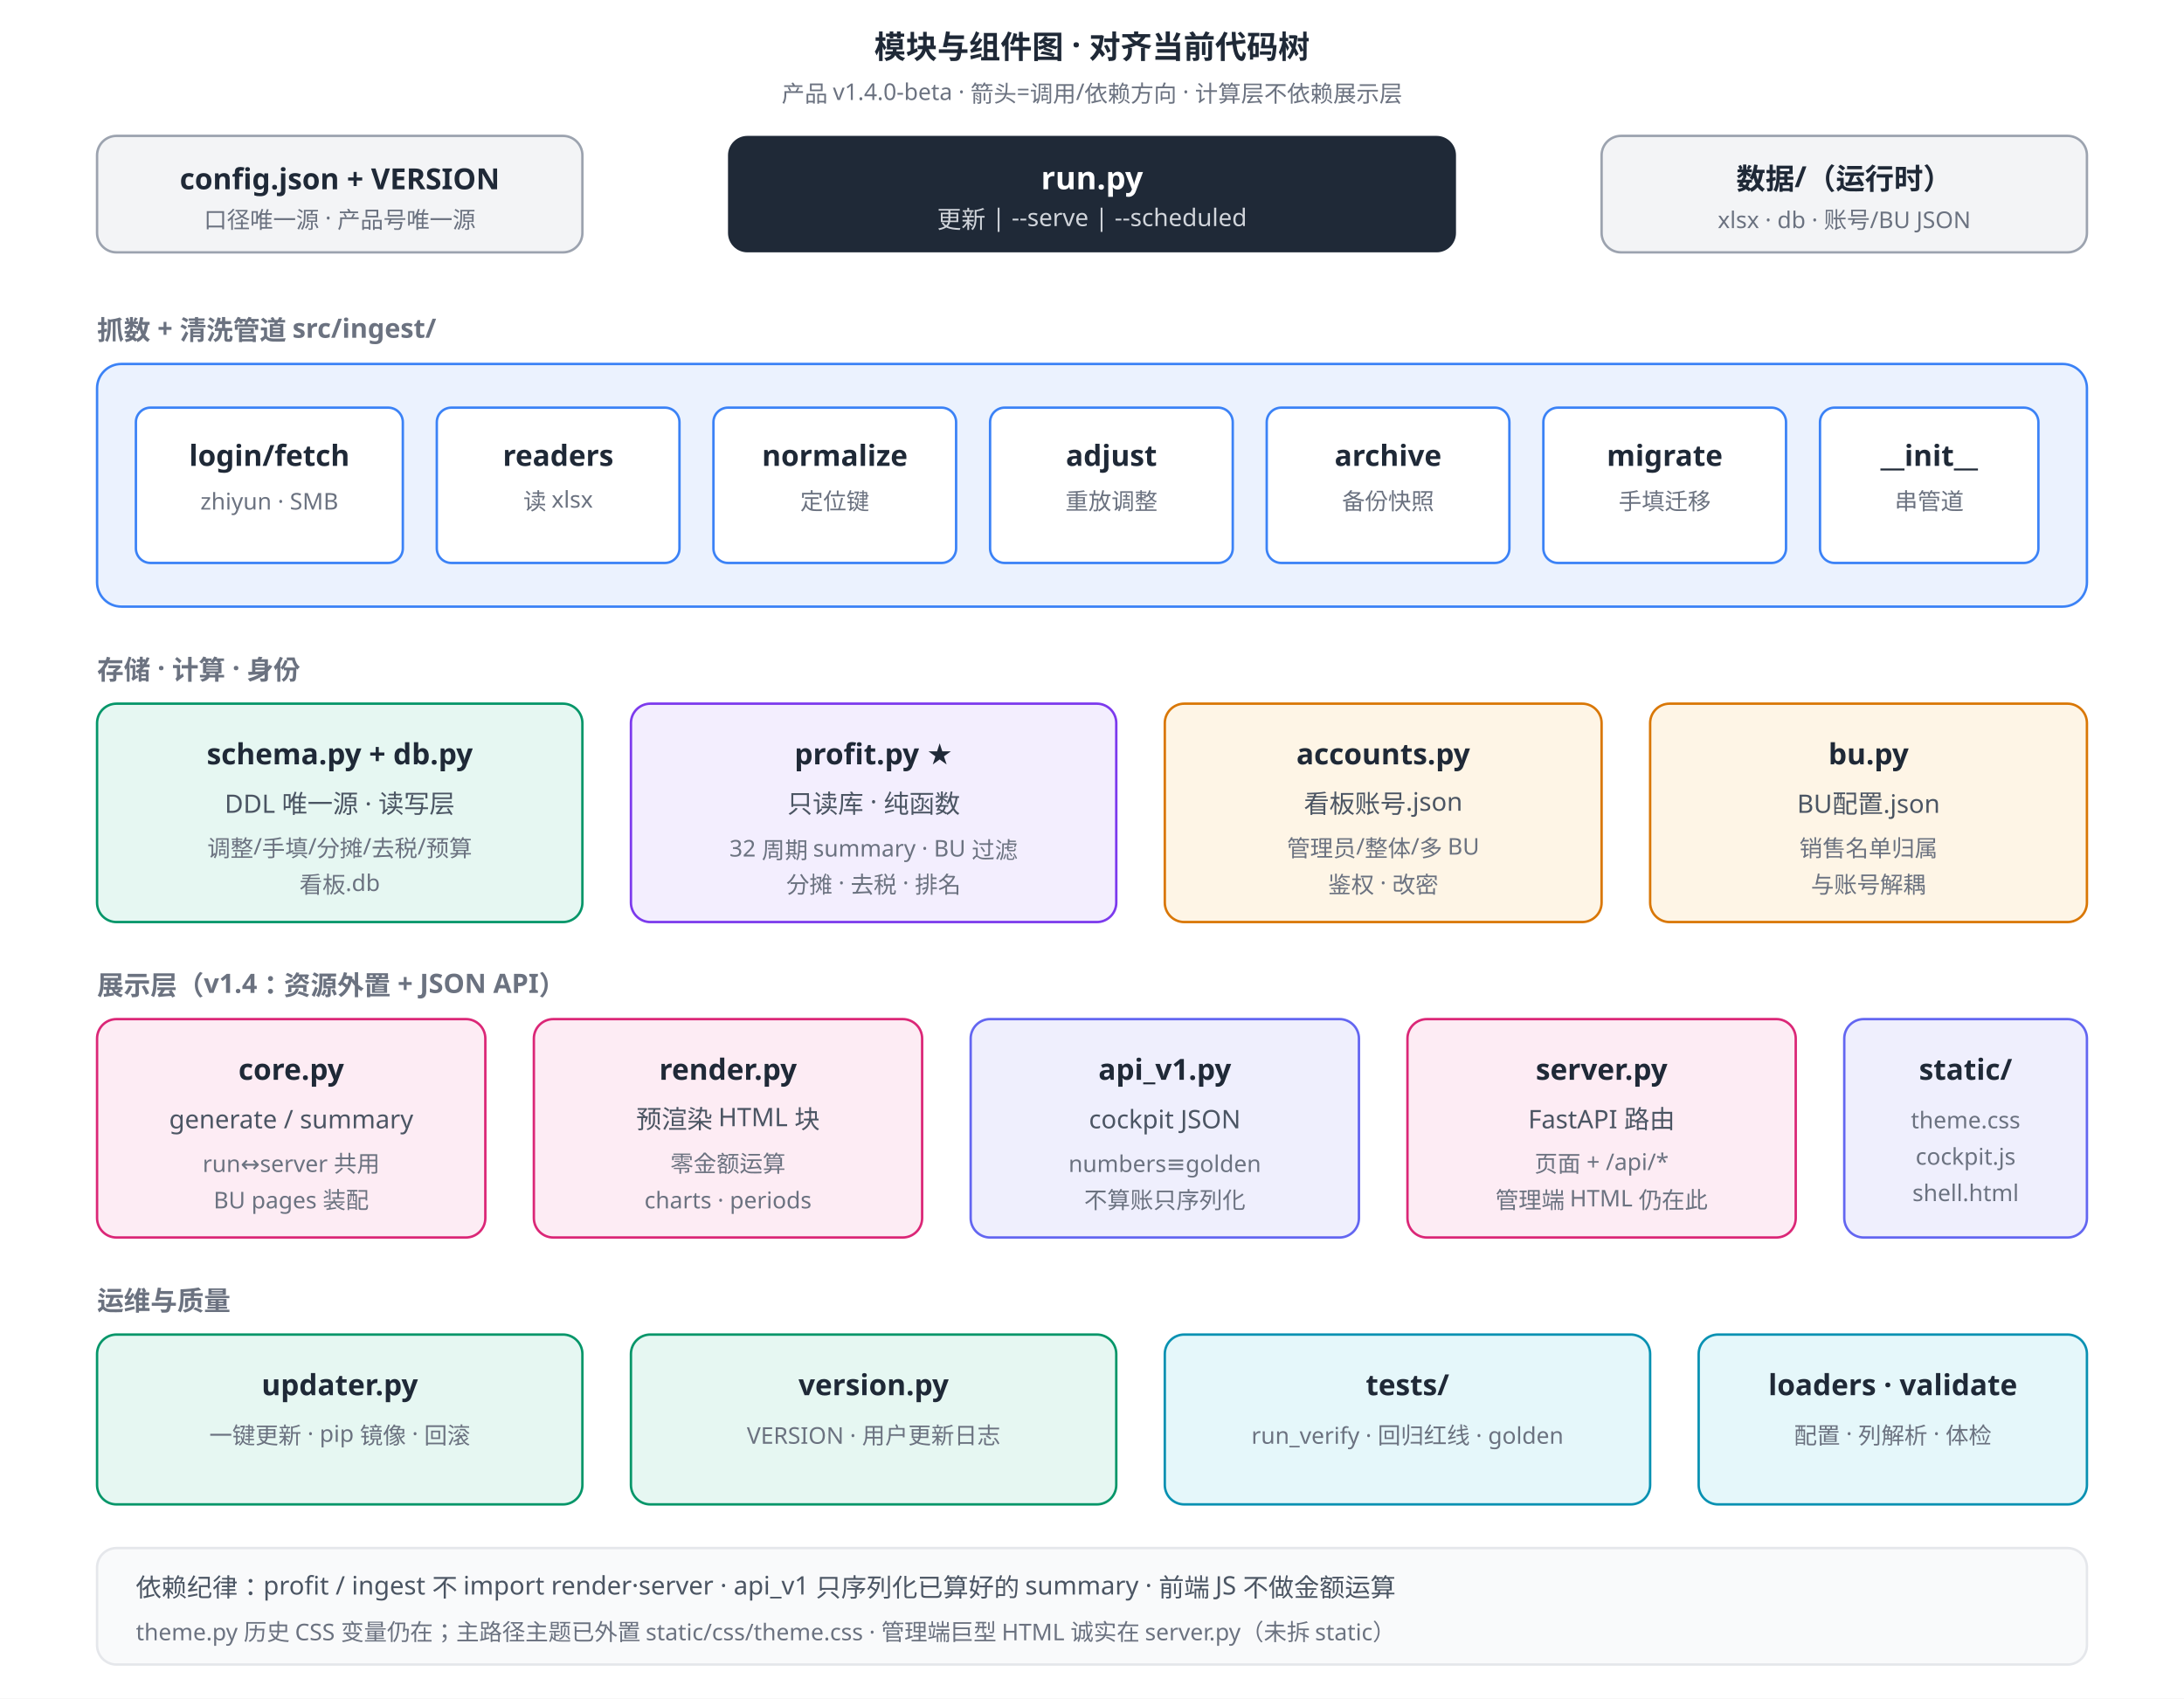
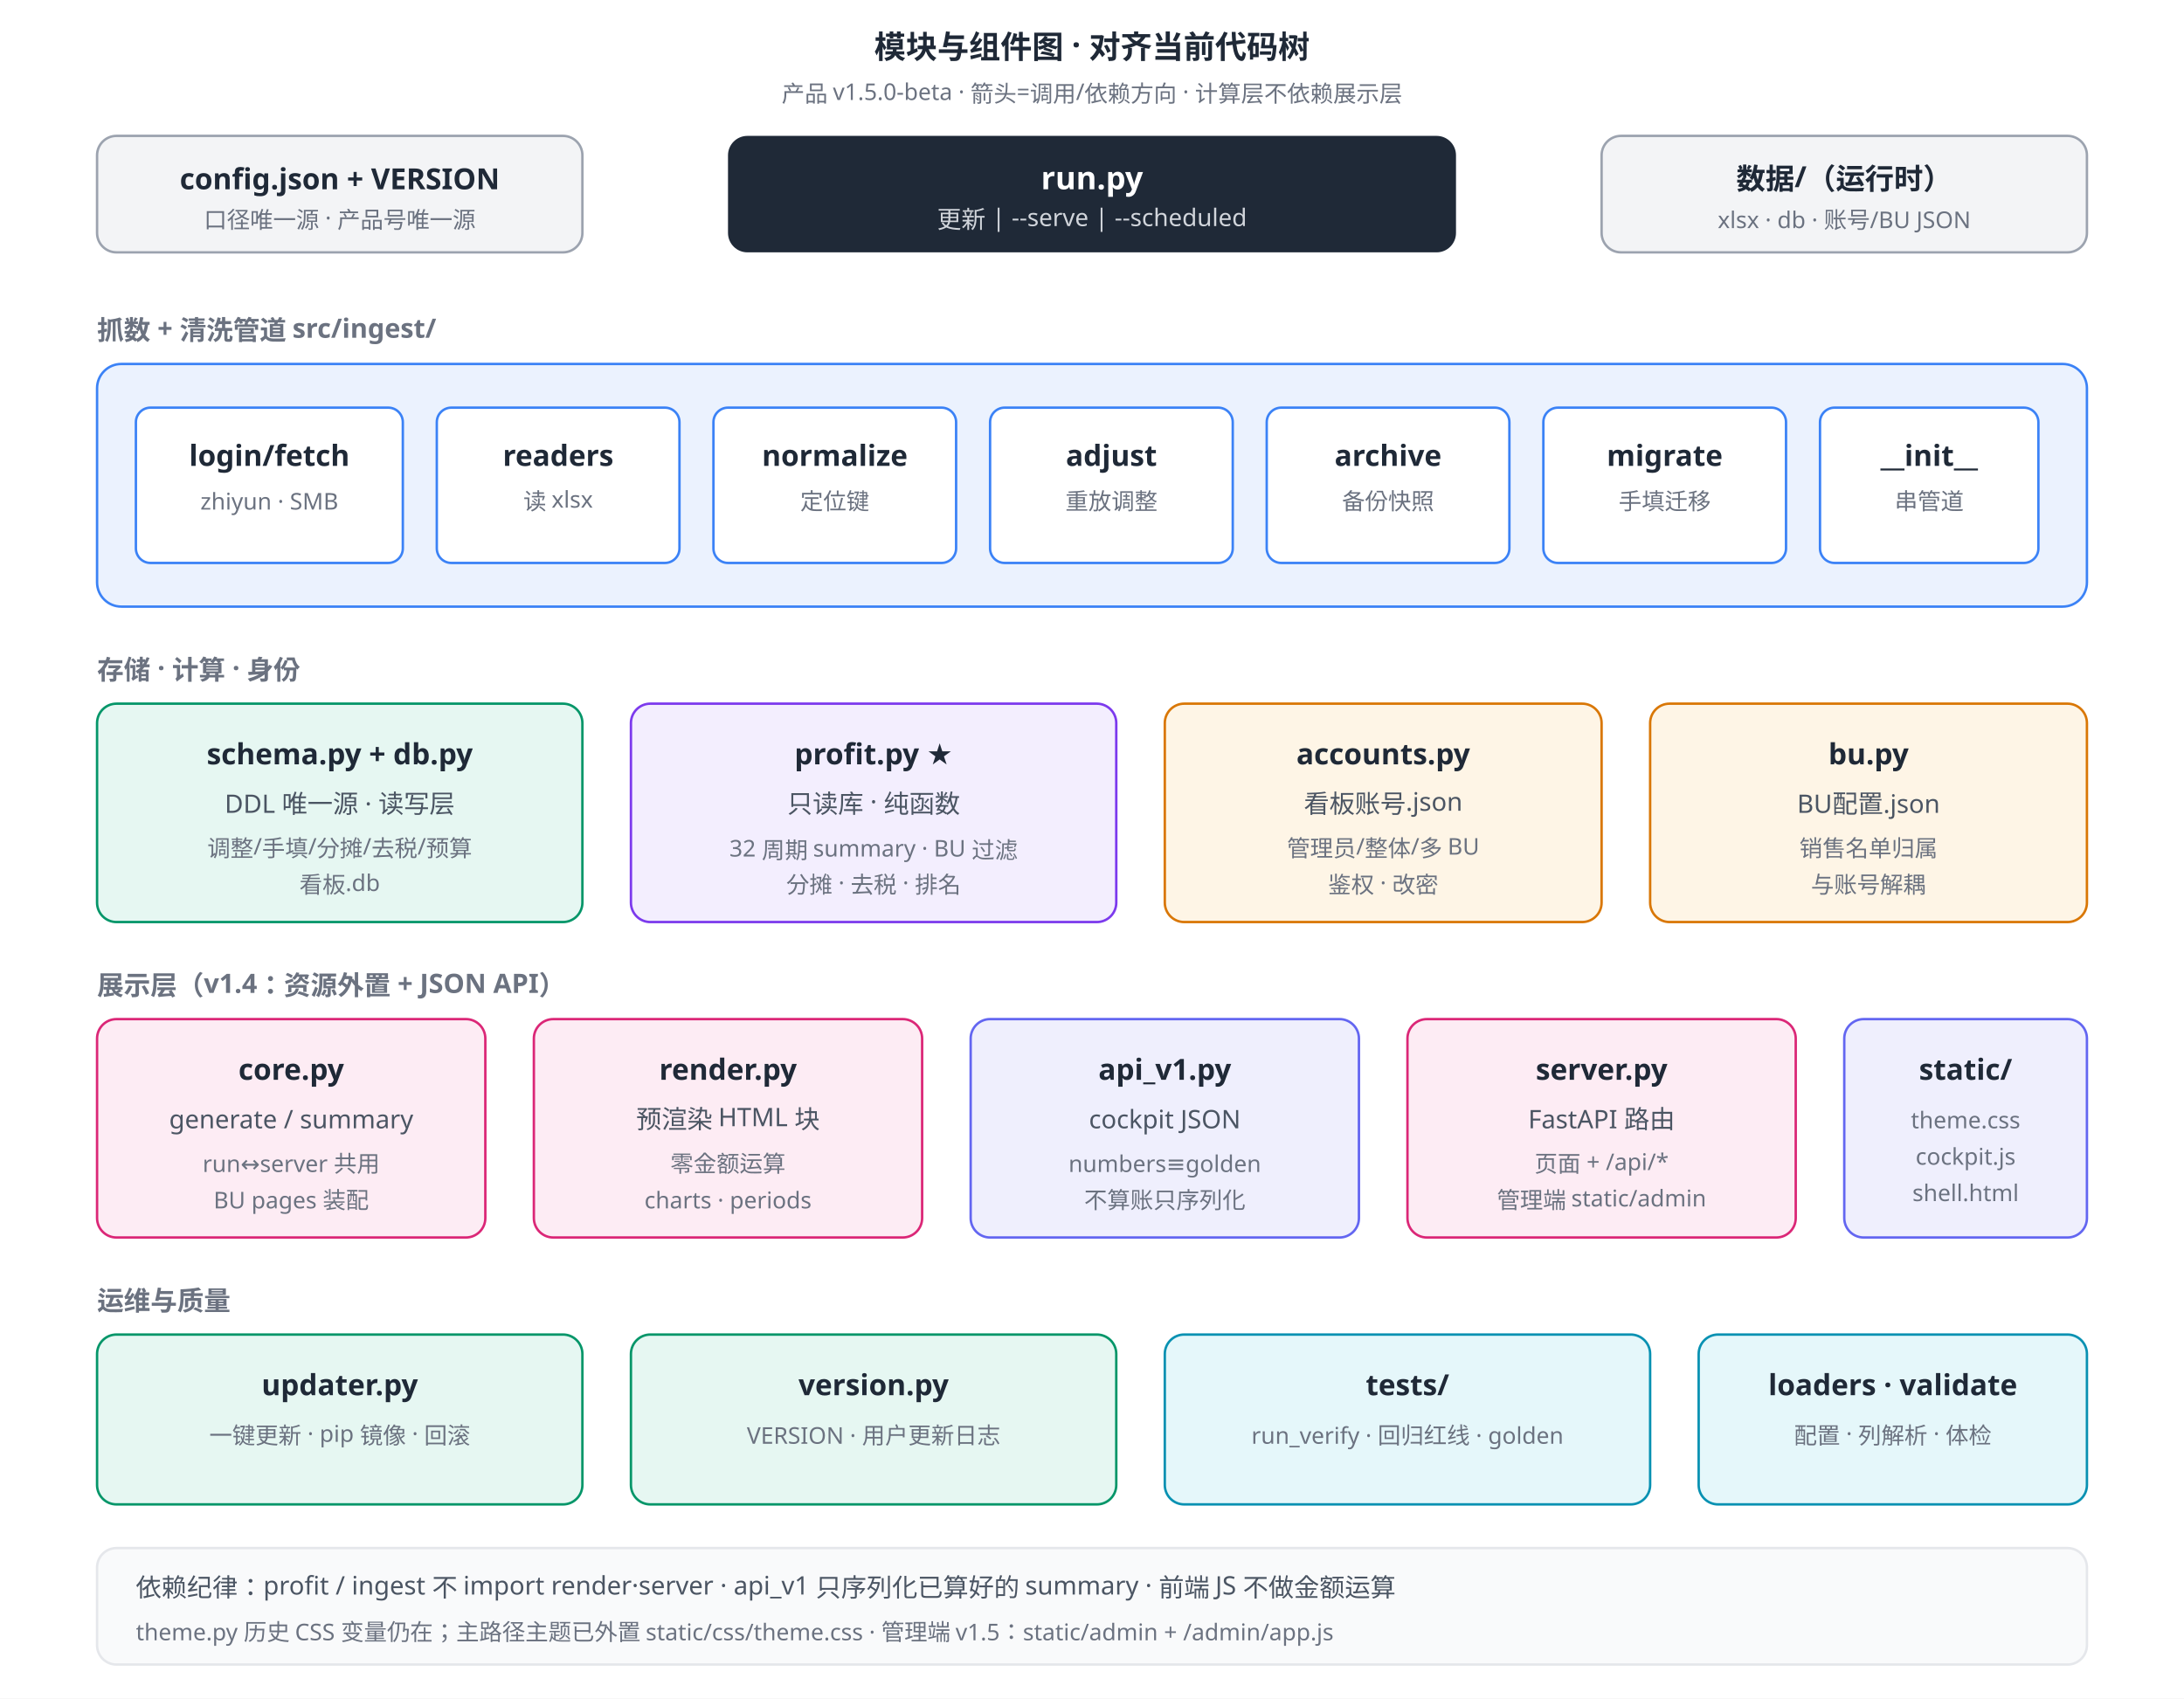
<svg xmlns="http://www.w3.org/2000/svg" viewBox="0 0 900 700" role="img" font-family="system-ui, sans-serif">
  <style>
.h{fill:#1f2937;font-size:13px;font-weight:700}
.t{fill:#1f2937;font-size:12px;font-weight:600}
.s{fill:#4b5563;font-size:10.5px}
.xs{fill:#6b7280;font-size:9.5px}
.lbl{fill:#6b7280;font-size:11px;font-weight:600}
</style>
  <rect x="0" y="0" width="900" height="700" fill="#ffffff" />
  <text x="450" y="24" class="h" text-anchor="middle" font-size="14">模块与组件图 · 对齐当前代码树</text>
-   <text x="450" y="42" class="xs" text-anchor="middle">产品 v1.4.0-beta · 箭头=调用/依赖方向 · 计算层不依赖展示层</text>
+   <text x="450" y="42" class="xs" text-anchor="middle">产品 v1.5.0-beta · 箭头=调用/依赖方向 · 计算层不依赖展示层</text>
  <rect x="300" y="56" width="300" height="48" rx="8" fill="#1f2937" />
  <text x="450" y="78" fill="#fff" font-size="13" font-weight="700" text-anchor="middle">run.py</text>
  <text x="450" y="94" fill="#d1d5db" font-size="10" text-anchor="middle">更新 | --serve | --scheduled</text>
  <rect x="40" y="56" width="200" height="48" rx="8" fill="#f3f4f6" stroke="#9ca3af" />
  <text x="140" y="78" class="t" text-anchor="middle">config.json + VERSION</text>
  <text x="140" y="94" class="xs" text-anchor="middle">口径唯一源 · 产品号唯一源</text>
  <rect x="660" y="56" width="200" height="48" rx="8" fill="#f3f4f6" stroke="#9ca3af" />
  <text x="760" y="78" class="t" text-anchor="middle">数据/（运行时）</text>
  <text x="760" y="94" class="xs" text-anchor="middle">xlsx · db · 账号/BU JSON</text>
  <text x="40" y="140" class="lbl">抓数 + 清洗管道 src/ingest/</text>
  <rect x="40" y="150" width="820" height="100" rx="10" fill="#3b82f61a" stroke="#3b82f6" />
  <rect x="56" y="168" width="110" height="64" rx="6" fill="#fff" stroke="#3b82f6" />
  <text x="111" y="192" class="t" text-anchor="middle">login/fetch</text>
  <text x="111" y="210" class="xs" text-anchor="middle">zhiyun · SMB</text>
  <rect x="180" y="168" width="100" height="64" rx="6" fill="#fff" stroke="#3b82f6" />
  <text x="230" y="192" class="t" text-anchor="middle">readers</text>
  <text x="230" y="210" class="xs" text-anchor="middle">读 xlsx</text>
  <rect x="294" y="168" width="100" height="64" rx="6" fill="#fff" stroke="#3b82f6" />
  <text x="344" y="192" class="t" text-anchor="middle">normalize</text>
  <text x="344" y="210" class="xs" text-anchor="middle">定位键</text>
  <rect x="408" y="168" width="100" height="64" rx="6" fill="#fff" stroke="#3b82f6" />
  <text x="458" y="192" class="t" text-anchor="middle">adjust</text>
  <text x="458" y="210" class="xs" text-anchor="middle">重放调整</text>
  <rect x="522" y="168" width="100" height="64" rx="6" fill="#fff" stroke="#3b82f6" />
  <text x="572" y="192" class="t" text-anchor="middle">archive</text>
  <text x="572" y="210" class="xs" text-anchor="middle">备份快照</text>
  <rect x="636" y="168" width="100" height="64" rx="6" fill="#fff" stroke="#3b82f6" />
  <text x="686" y="192" class="t" text-anchor="middle">migrate</text>
  <text x="686" y="210" class="xs" text-anchor="middle">手填迁移</text>
  <rect x="750" y="168" width="90" height="64" rx="6" fill="#fff" stroke="#3b82f6" />
  <text x="795" y="192" class="t" text-anchor="middle">__init__</text>
  <text x="795" y="210" class="xs" text-anchor="middle">串管道</text>
  <text x="40" y="280" class="lbl">存储 · 计算 · 身份</text>
  <rect x="40" y="290" width="200" height="90" rx="8" fill="#10b9811a" stroke="#059669" />
  <text x="140" y="315" class="t" text-anchor="middle">schema.py + db.py</text>
  <text x="140" y="335" class="s" text-anchor="middle">DDL 唯一源 · 读写层</text>
  <text x="140" y="353" class="xs" text-anchor="middle">调整/手填/分摊/去税/预算</text>
  <text x="140" y="368" class="xs" text-anchor="middle">看板.db</text>
  <rect x="260" y="290" width="200" height="90" rx="8" fill="#8b5cf61a" stroke="#7c3aed" />
  <text x="360" y="315" class="t" text-anchor="middle">profit.py ★</text>
  <text x="360" y="335" class="s" text-anchor="middle">只读库 · 纯函数</text>
  <text x="360" y="353" class="xs" text-anchor="middle">32 周期 summary · BU 过滤</text>
  <text x="360" y="368" class="xs" text-anchor="middle">分摊 · 去税 · 排名</text>
  <rect x="480" y="290" width="180" height="90" rx="8" fill="#f59e0b1a" stroke="#d97706" />
  <text x="570" y="315" class="t" text-anchor="middle">accounts.py</text>
  <text x="570" y="335" class="s" text-anchor="middle">看板账号.json</text>
  <text x="570" y="353" class="xs" text-anchor="middle">管理员/整体/多 BU</text>
  <text x="570" y="368" class="xs" text-anchor="middle">鉴权 · 改密</text>
  <rect x="680" y="290" width="180" height="90" rx="8" fill="#f59e0b1a" stroke="#d97706" />
  <text x="770" y="315" class="t" text-anchor="middle">bu.py</text>
  <text x="770" y="335" class="s" text-anchor="middle">BU配置.json</text>
  <text x="770" y="353" class="xs" text-anchor="middle">销售名单归属</text>
  <text x="770" y="368" class="xs" text-anchor="middle">与账号解耦</text>
  <text x="40" y="410" class="lbl">展示层（v1.4：资源外置 + JSON API）</text>
  <rect x="40" y="420" width="160" height="90" rx="8" fill="#ec48991a" stroke="#db2777" />
  <text x="120" y="445" class="t" text-anchor="middle">core.py</text>
  <text x="120" y="465" class="s" text-anchor="middle">generate / summary</text>
  <text x="120" y="483" class="xs" text-anchor="middle">run↔server 共用</text>
  <text x="120" y="498" class="xs" text-anchor="middle">BU pages 装配</text>
  <rect x="220" y="420" width="160" height="90" rx="8" fill="#ec48991a" stroke="#db2777" />
  <text x="300" y="445" class="t" text-anchor="middle">render.py</text>
  <text x="300" y="465" class="s" text-anchor="middle">预渲染 HTML 块</text>
  <text x="300" y="483" class="xs" text-anchor="middle">零金额运算</text>
  <text x="300" y="498" class="xs" text-anchor="middle">charts · periods</text>
  <rect x="400" y="420" width="160" height="90" rx="8" fill="#6366f11a" stroke="#6366f1" />
  <text x="480" y="445" class="t" text-anchor="middle">api_v1.py</text>
  <text x="480" y="465" class="s" text-anchor="middle">cockpit JSON</text>
  <text x="480" y="483" class="xs" text-anchor="middle">numbers≡golden</text>
  <text x="480" y="498" class="xs" text-anchor="middle">不算账只序列化</text>
  <rect x="580" y="420" width="160" height="90" rx="8" fill="#ec48991a" stroke="#db2777" />
  <text x="660" y="445" class="t" text-anchor="middle">server.py</text>
  <text x="660" y="465" class="s" text-anchor="middle">FastAPI 路由</text>
  <text x="660" y="483" class="xs" text-anchor="middle">页面 + /api/*</text>
-   <text x="660" y="498" class="xs" text-anchor="middle">管理端 HTML 仍在此</text>
+   <text x="660" y="498" class="xs" text-anchor="middle">管理端 static/admin</text>
  <rect x="760" y="420" width="100" height="90" rx="8" fill="#6366f11a" stroke="#6366f1" />
  <text x="810" y="445" class="t" text-anchor="middle">static/</text>
  <text x="810" y="465" class="xs" text-anchor="middle">theme.css</text>
  <text x="810" y="480" class="xs" text-anchor="middle">cockpit.js</text>
  <text x="810" y="495" class="xs" text-anchor="middle">shell.html</text>
  <text x="40" y="540" class="lbl">运维与质量</text>
  <rect x="40" y="550" width="200" height="70" rx="8" fill="#10b9811a" stroke="#059669" />
  <text x="140" y="575" class="t" text-anchor="middle">updater.py</text>
  <text x="140" y="595" class="xs" text-anchor="middle">一键更新 · pip 镜像 · 回滚</text>
  <rect x="260" y="550" width="200" height="70" rx="8" fill="#10b9811a" stroke="#059669" />
  <text x="360" y="575" class="t" text-anchor="middle">version.py</text>
  <text x="360" y="595" class="xs" text-anchor="middle">VERSION · 用户更新日志</text>
  <rect x="480" y="550" width="200" height="70" rx="8" fill="#06b6d41a" stroke="#0891b2" />
  <text x="580" y="575" class="t" text-anchor="middle">tests/</text>
  <text x="580" y="595" class="xs" text-anchor="middle">run_verify · 回归红线 · golden</text>
  <rect x="700" y="550" width="160" height="70" rx="8" fill="#06b6d41a" stroke="#0891b2" />
  <text x="780" y="575" class="t" text-anchor="middle">loaders · validate</text>
  <text x="780" y="595" class="xs" text-anchor="middle">配置 · 列解析 · 体检</text>
  <rect x="40" y="638" width="820" height="48" rx="8" fill="#f9fafb" stroke="#e5e7eb" />
  <text x="56" y="658" class="s">依赖纪律：profit / ingest 不 import render·server · api_v1 只序列化已算好的 summary · 前端 JS 不做金额运算</text>
-   <text x="56" y="676" class="xs">theme.py 历史 CSS 变量仍在；主路径主题已外置 static/css/theme.css · 管理端巨型 HTML 诚实在 server.py（未拆 static）</text>
+   <text x="56" y="676" class="xs">theme.py 历史 CSS 变量仍在；主路径主题已外置 static/css/theme.css · 管理端 v1.5：static/admin + /admin/app.js</text>
</svg>
